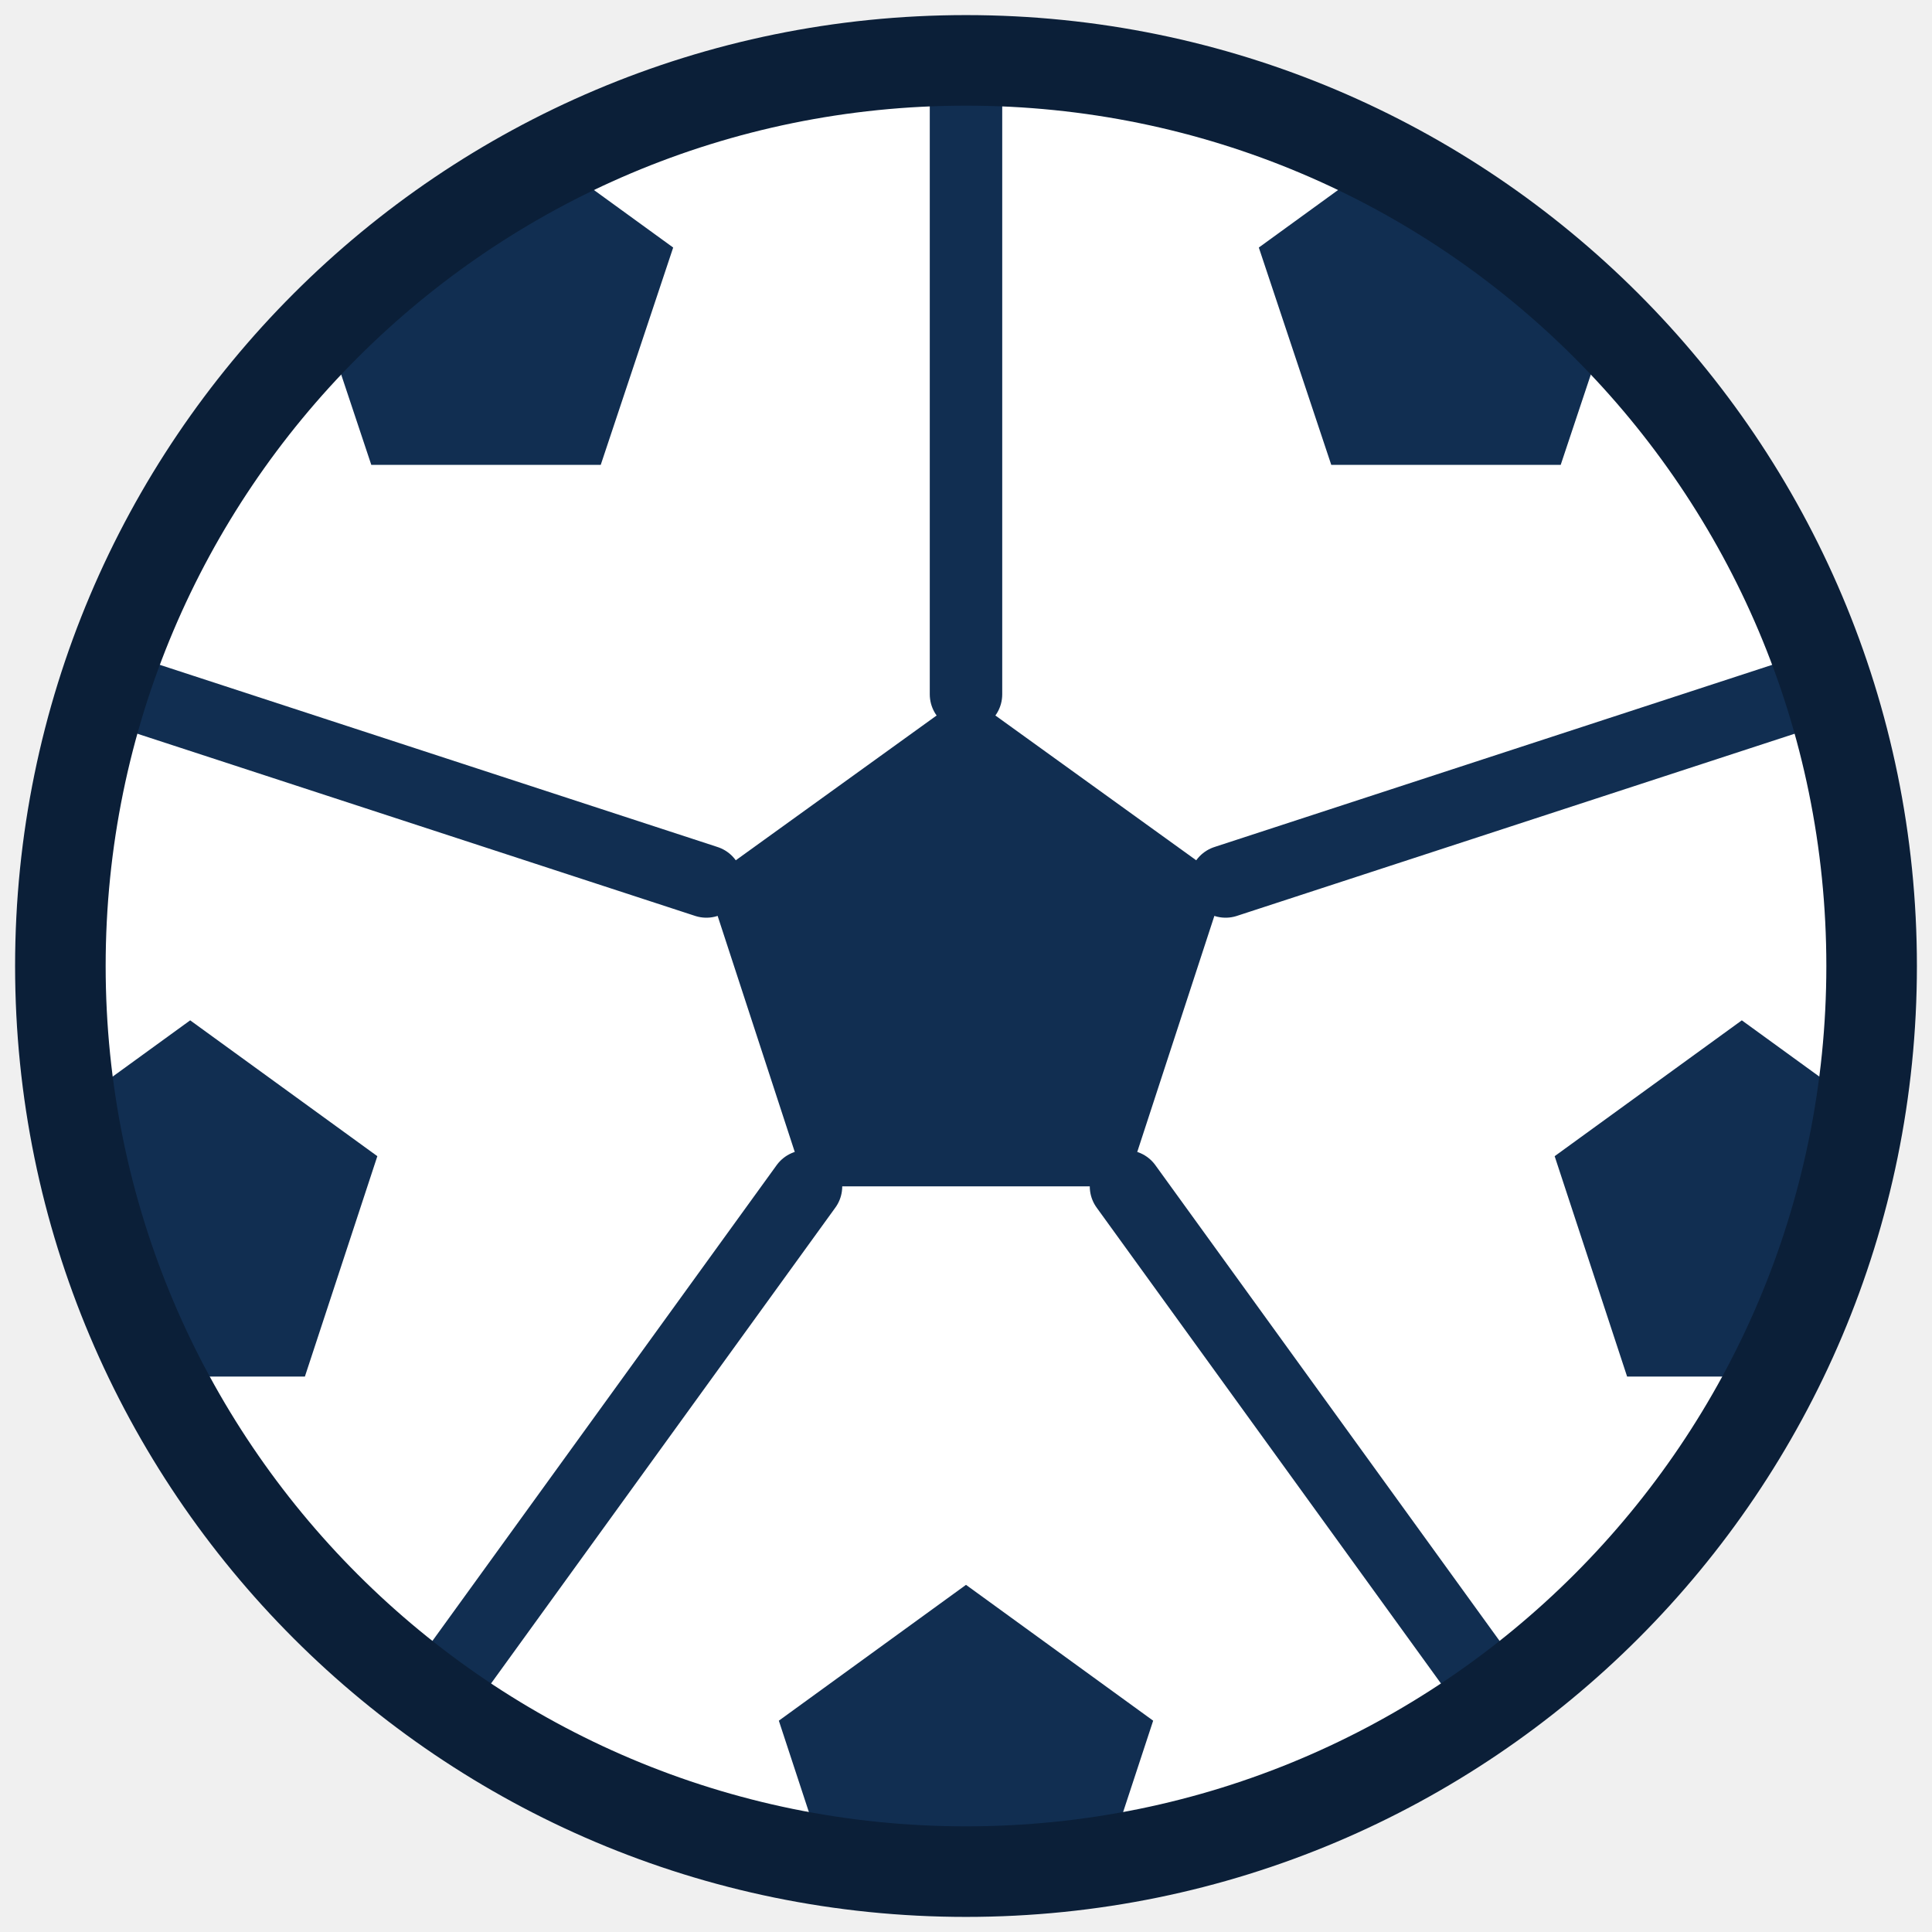
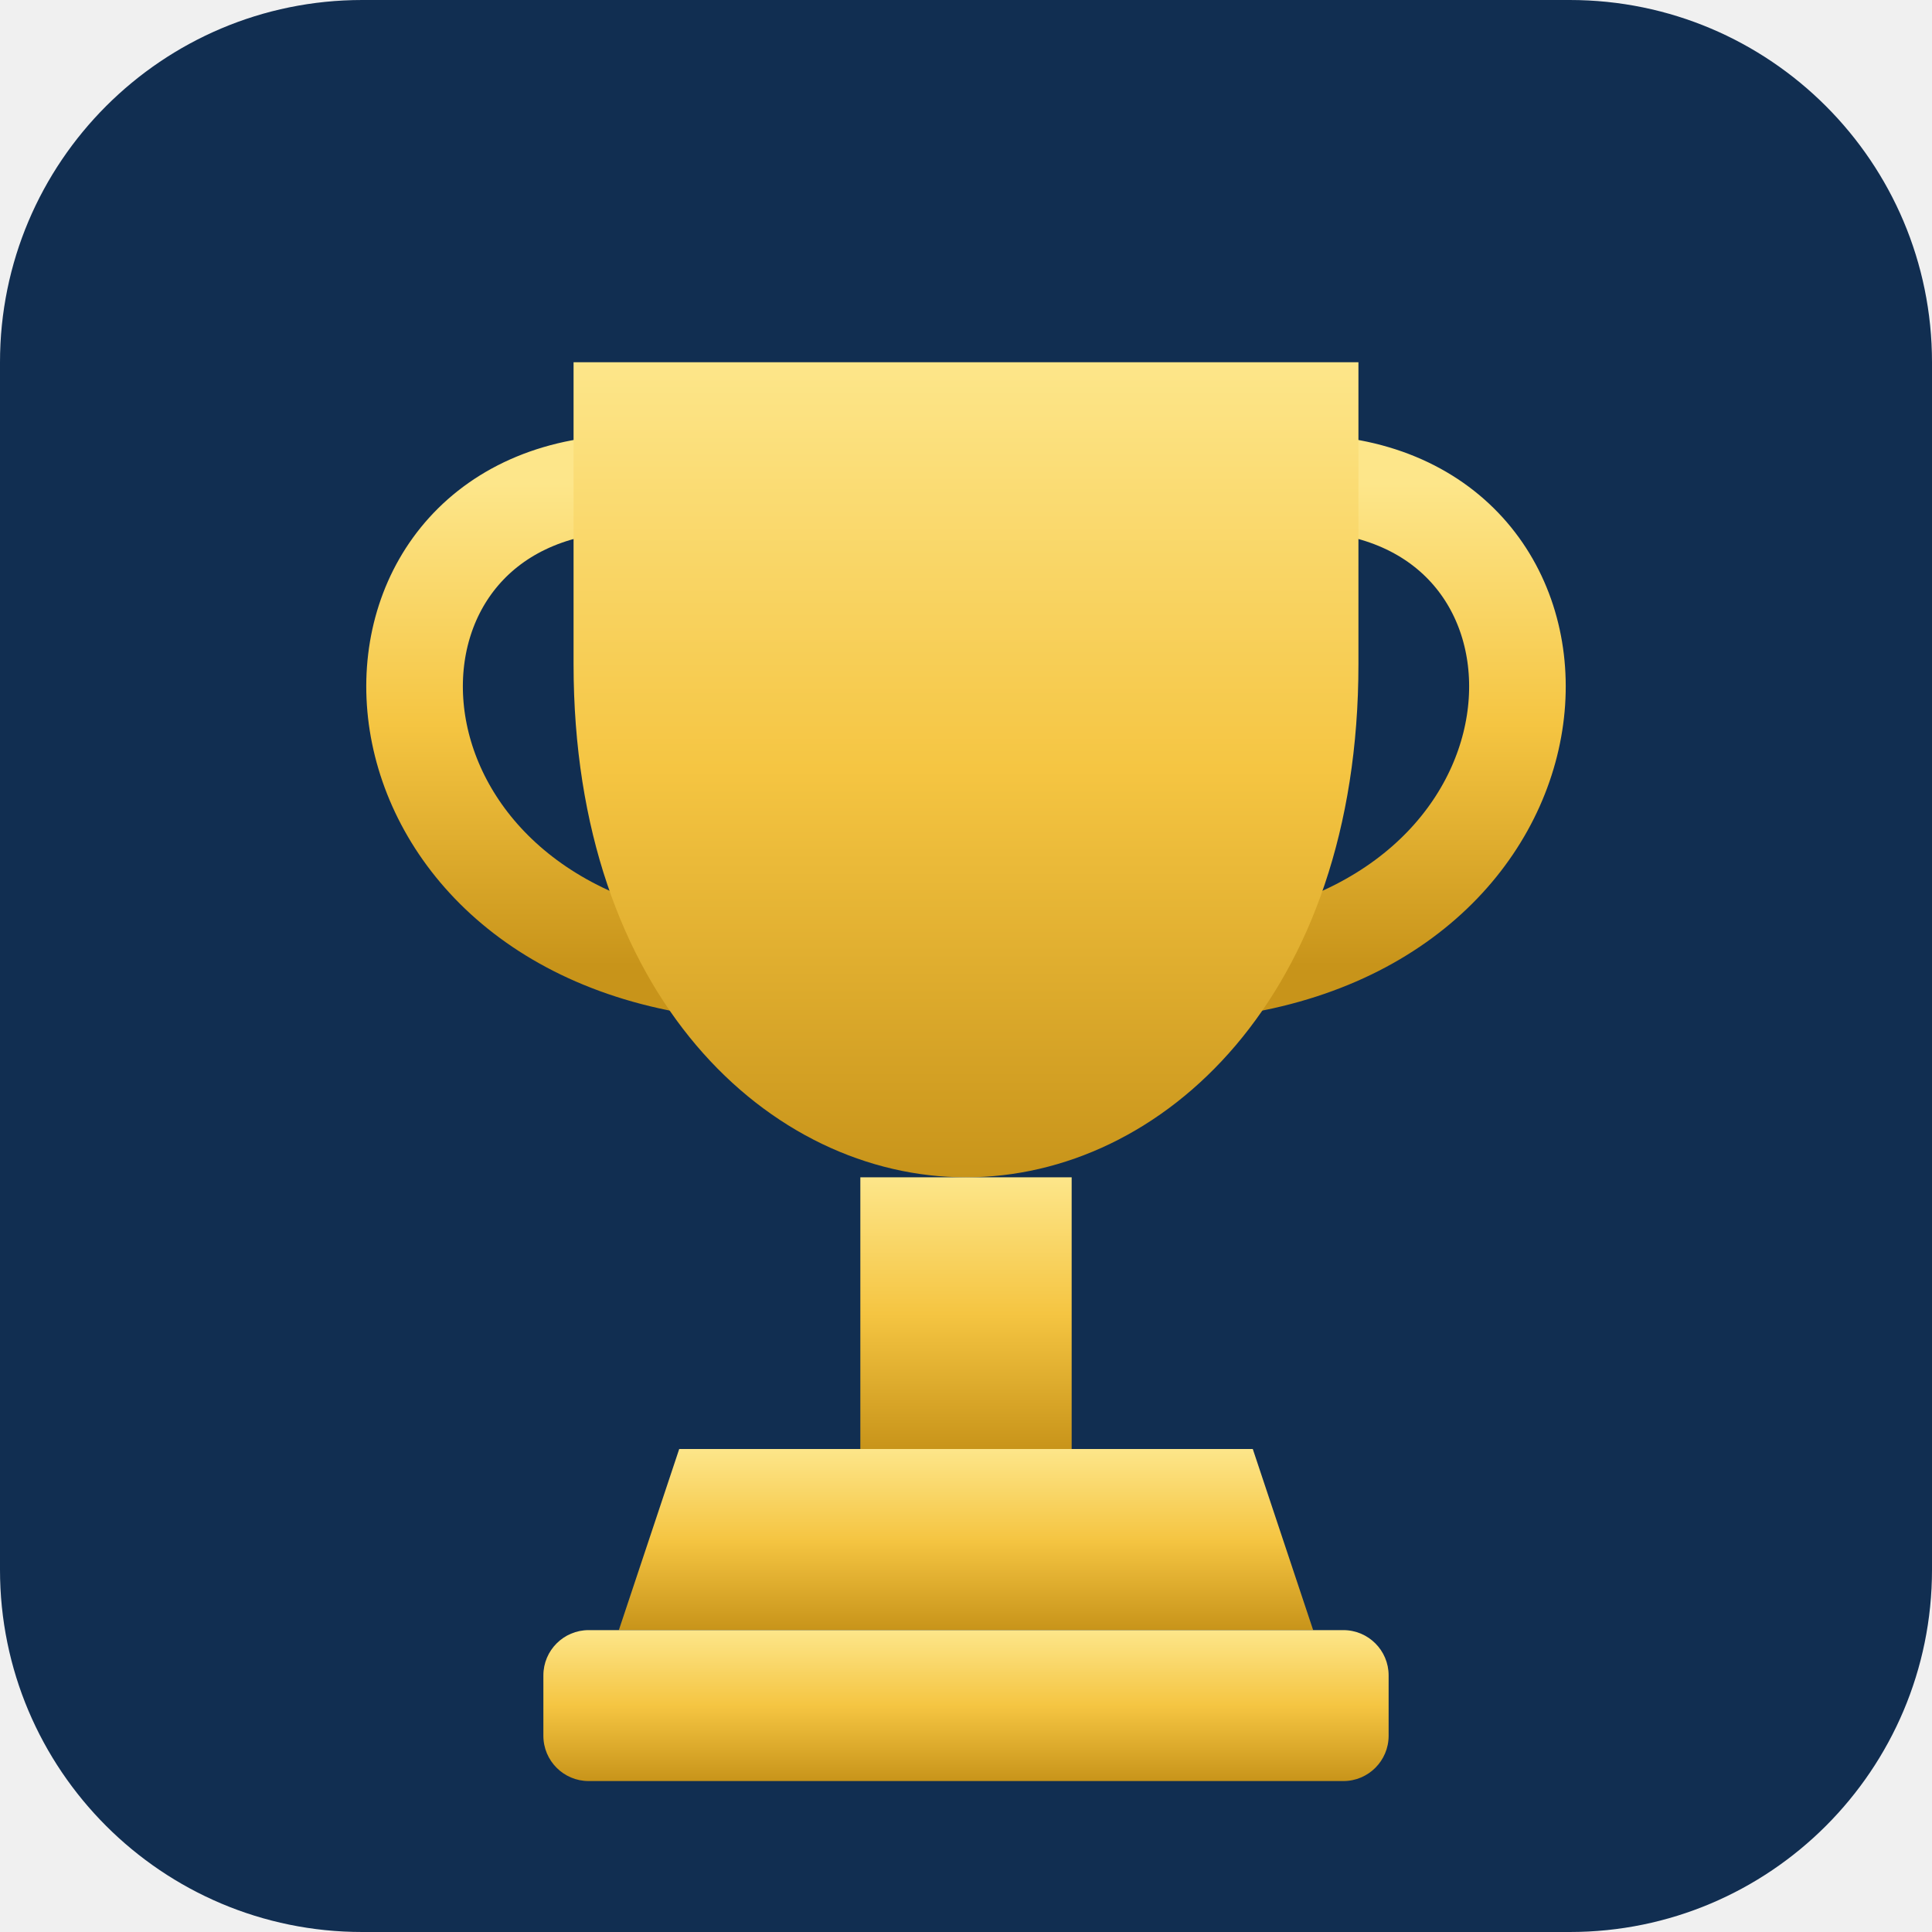
- <svg xmlns="http://www.w3.org/2000/svg" viewBox="0 0 64 64" role="img" aria-label="Football">
+ <svg xmlns="http://www.w3.org/2000/svg" viewBox="0 0 64 64" role="img" aria-label="World Cup trophy">
  <defs>
-     <clipPath id="ball">
-       <circle cx="32" cy="32" r="30" />
-     </clipPath>
+     <linearGradient id="gold" x1="0" y1="0" x2="0" y2="1">
+       <stop offset="0" stop-color="#fde68a" />
+       <stop offset="0.5" stop-color="#f5c542" />
+       <stop offset="1" stop-color="#c8941a" />
+     </linearGradient>
  </defs>
-   <circle cx="32" cy="32" r="30" fill="#ffffff" />
-   <g clip-path="url(#ball)">
-     <g stroke="#112e51" stroke-width="2.4" stroke-linecap="round">
-       <line x1="32" y1="23" x2="32" y2="2" />
-       <line x1="40.6" y1="29.2" x2="60.5" y2="22.7" />
-       <line x1="37.3" y1="39.3" x2="49.6" y2="56.3" />
-       <line x1="26.7" y1="39.3" x2="14.4" y2="56.3" />
-       <line x1="23.4" y1="29.2" x2="3.5" y2="22.7" />
-     </g>
-     <g fill="#112e51">
-       <polygon points="32,23 40.6,29.2 37.3,39.3 26.7,39.3 23.4,29.2" />
-       <polygon points="51.5,38.3 57.7,33.8 63.9,38.3 61.5,45.6 53.9,45.6" />
-       <polygon points="32,52.5 38.2,57 35.8,64.3 28.2,64.3 25.8,57" />
-       <polygon points="12.5,38.3 10.1,45.6 2.5,45.6 0.1,38.3 6.3,33.8" />
-       <polygon points="19.9,15.4 12.3,15.4 9.9,8.2 16.1,3.7 22.3,8.2" />
-       <polygon points="44.1,15.4 41.7,8.2 47.9,3.7 54.1,8.2 51.7,15.4" />
-     </g>
+   <rect width="64" height="64" rx="12" fill="#112e51" />
+   <g>
+     <path d="M21 16 C11 16 11 30 23 32" fill="none" stroke="url(#gold)" stroke-width="3.2" stroke-linecap="round" />
+     <path d="M43 16 C53 16 53 30 41 32" fill="none" stroke="url(#gold)" stroke-width="3.2" stroke-linecap="round" />
+     <path d="M19 12 H45 V22 C45 33 38.5 39 32 39 C25.5 39 19 33 19 22 Z" fill="url(#gold)" />
+     <rect x="28.5" y="39" width="7" height="9" fill="url(#gold)" />
+     <path d="M22.5 48 H41.5 L43.5 54 H20.5 Z" fill="url(#gold)" />
+     <rect x="18" y="54" width="28" height="5" rx="1.5" fill="url(#gold)" />
  </g>
-   <circle cx="32" cy="32" r="30" fill="none" stroke="#0b1f38" stroke-width="3" />
</svg>
